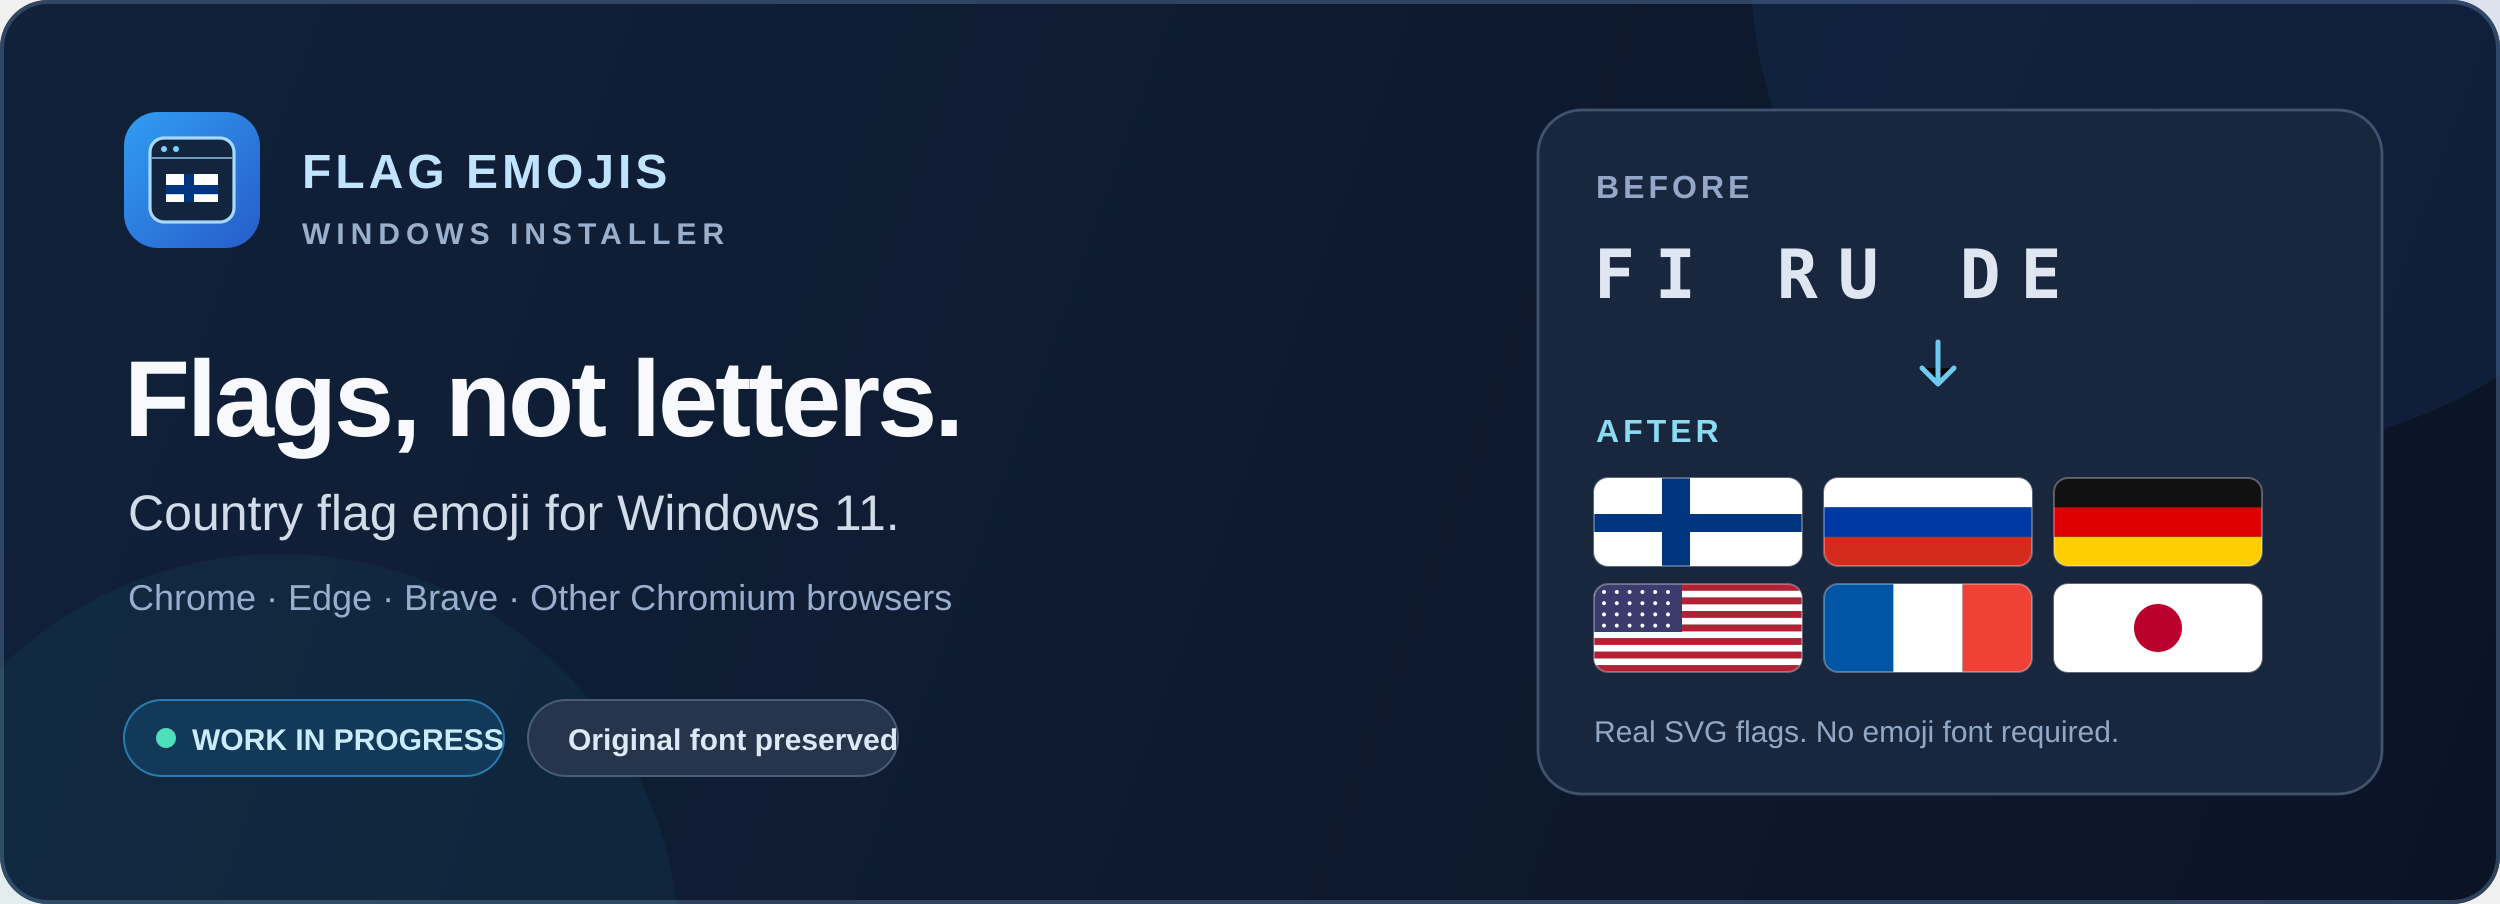
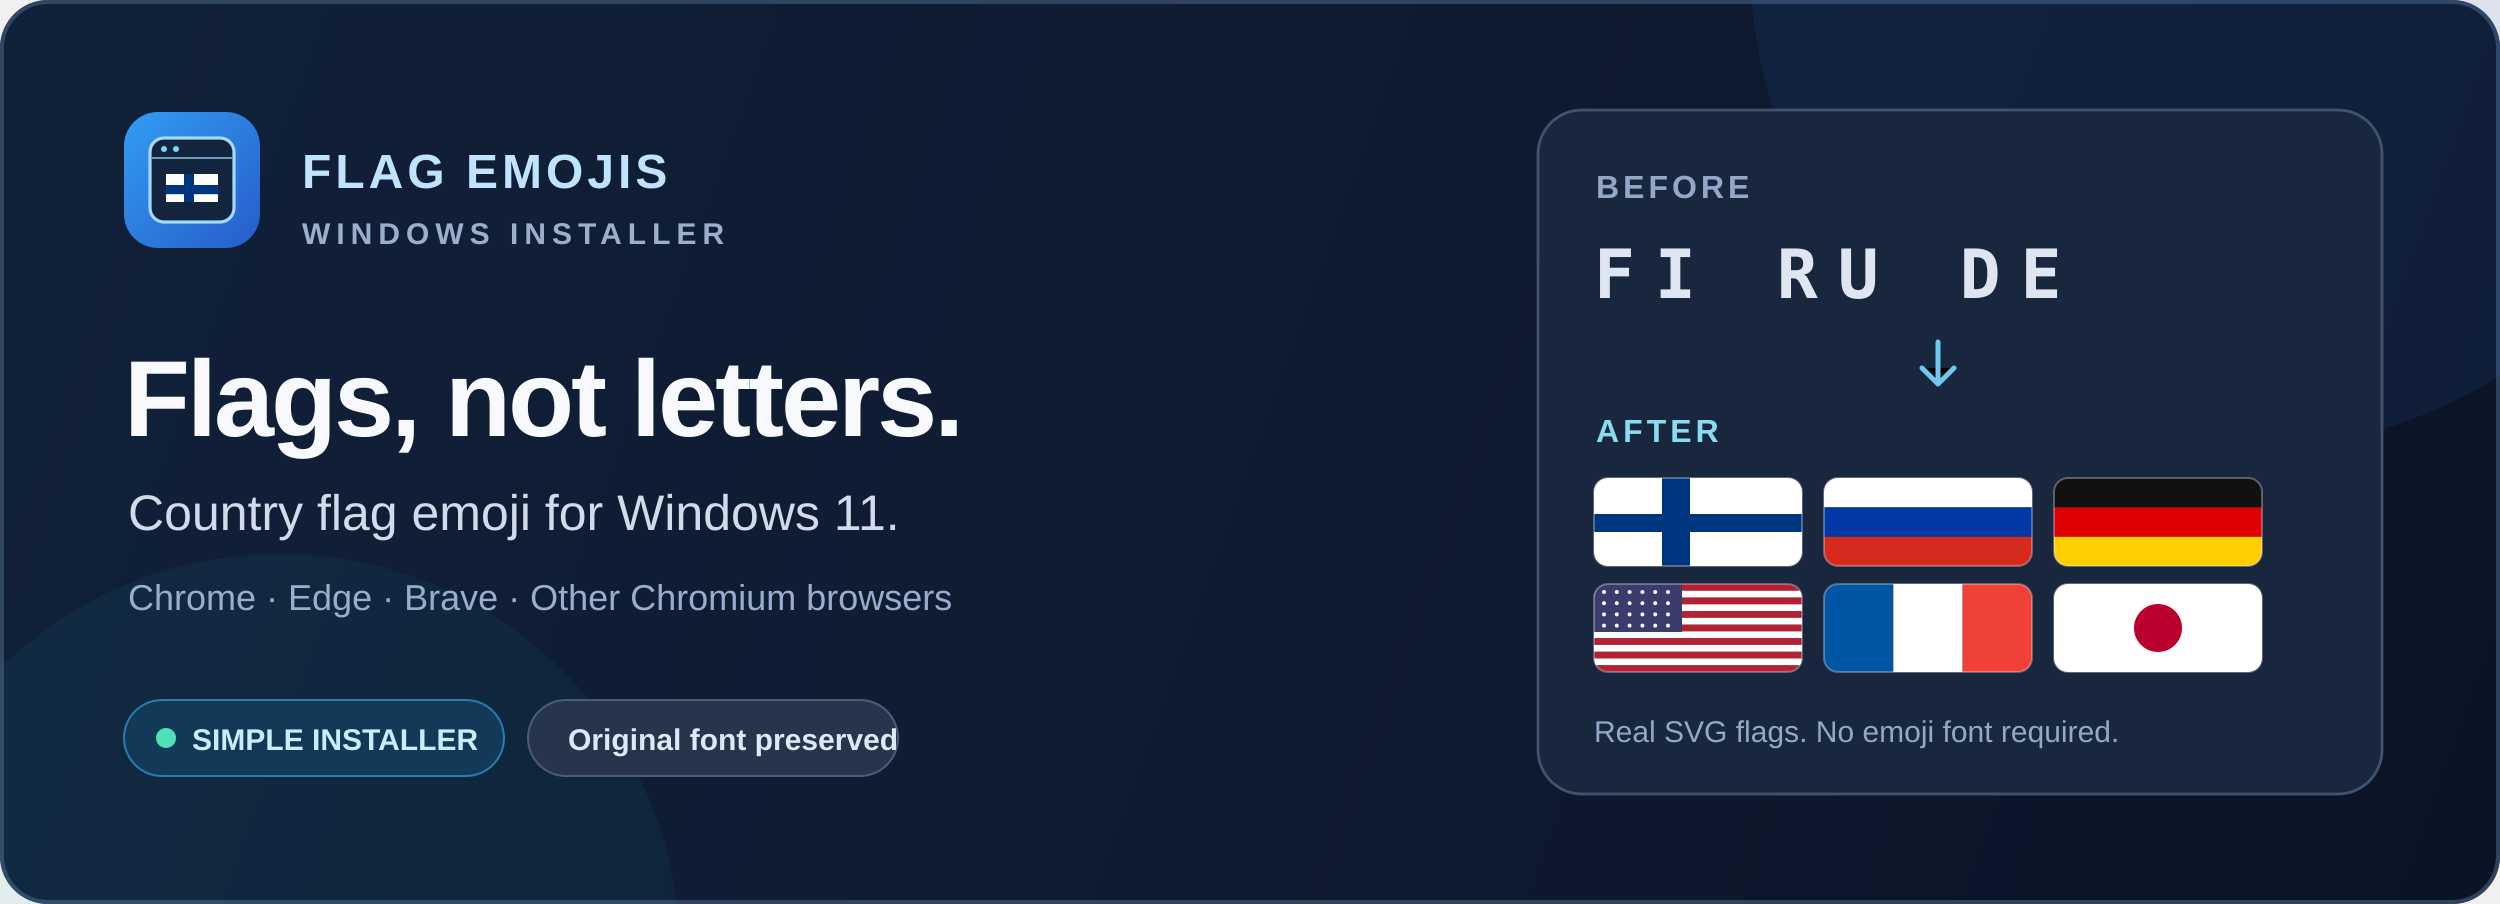
<svg xmlns="http://www.w3.org/2000/svg" width="1250" height="452" viewBox="0 0 1250 452" role="img" aria-labelledby="title desc">
  <defs>
    <linearGradient id="bg" x1="0" y1="0" x2="1250" y2="452" gradientUnits="userSpaceOnUse">
      <stop stop-color="#11213A" />
      <stop offset="1" stop-color="#0B1426" />
    </linearGradient>
    <linearGradient id="lg" x1="0" y1="0" x2="68" y2="68" gradientUnits="userSpaceOnUse">
      <stop stop-color="#319DF2" />
      <stop offset="1" stop-color="#275CC9" />
    </linearGradient>
  </defs>
  <rect width="1250" height="452" rx="24" fill="url(#bg)" />
  <rect x="1" y="1" width="1248" height="450" rx="23" fill="none" stroke="#405674" stroke-opacity=".7" stroke-width="2" />
  <circle cx="1120" cy="-20" r="245" fill="#3774DF" opacity=".1" />
  <circle cx="140" cy="477" r="200" fill="#22B8C5" opacity=".06" />
  <g transform="translate(62 56)">
    <rect x="0" y="0" width="68" height="68" rx="17" fill="url(#lg)" />
    <rect x="13" y="13" width="42" height="42" rx="7" fill="#12243E" stroke="#A5D9FF" stroke-width="1.6" />
    <path d="M14 23H54" stroke="#A5D9FF" stroke-opacity=".65" />
    <circle cx="20" cy="18.5" r="1.5" fill="#7DD3FC" />
    <circle cx="26" cy="18.5" r="1.5" fill="#7DD3FC" />
    <rect x="21" y="31" width="26" height="14" fill="#fff" />
    <rect x="21" y="36.5" width="26" height="4.6" fill="#003580" />
    <rect x="30" y="31" width="5" height="14" fill="#003580" />
  </g>
  <text x="151" y="94" fill="#C0E4FF" font-family="Segoe UI,Arial,sans-serif" font-size="24" font-weight="750" letter-spacing="2">FLAG EMOJIS</text>
  <text x="151" y="122" fill="#9AAFCB" font-family="Segoe UI,Arial,sans-serif" font-size="15" font-weight="600" letter-spacing="3">WINDOWS INSTALLER</text>
  <text x="62" y="218" fill="#F7F9FD" font-family="Segoe UI,Arial,sans-serif" font-size="54" font-weight="750" letter-spacing="-1.5">Flags, not letters.</text>
  <text x="64" y="265" fill="#D1DBE9" font-family="Segoe UI,Arial,sans-serif" font-size="25">Country flag emoji for Windows 11.</text>
  <text x="64" y="305" fill="#99AECF" font-family="Segoe UI,Arial,sans-serif" font-size="18">Chrome · Edge · Brave · Other Chromium browsers</text>
  <rect x="62" y="350" width="190" height="38" rx="19" fill="#123957" stroke="#287CAF" />
  <circle cx="83" cy="369" r="5" fill="#4EE0BB" />
-   <text x="96" y="375" fill="#CAECFC" font-family="Segoe UI,Arial,sans-serif" font-size="15" font-weight="700">WORK IN PROGRESS</text>
+   <text x="96" y="375" fill="#CAECFC" font-family="Segoe UI,Arial,sans-serif" font-size="15" font-weight="700">SIMPLE INSTALLER</text>
  <rect x="264" y="350" width="185" height="38" rx="19" fill="#26344C" stroke="#4A5D78" />
  <text x="284" y="375" fill="#DEE9F7" font-family="Segoe UI,Arial,sans-serif" font-size="15" font-weight="600">Original font preserved</text>
  <rect x="769" y="55" width="422" height="342" rx="22" fill="#19273E" stroke="#40526C" stroke-width="1.4" />
  <text x="798" y="99" fill="#93A8C8" font-family="Segoe UI,Arial,sans-serif" font-size="16" font-weight="750" letter-spacing="2">BEFORE</text>
  <text x="797" y="149" fill="#E0E6F1" font-family="Consolas,monospace" font-size="34" font-weight="700" letter-spacing="10">FI RU DE</text>
  <path d="M969 171V192M961 184L969 192L977 184" stroke="#6EC8F0" stroke-width="2.5" stroke-linecap="round" stroke-linejoin="round" />
  <text x="798" y="221" fill="#8ADAF0" font-family="Segoe UI,Arial,sans-serif" font-size="16" font-weight="750" letter-spacing="2">AFTER</text>
  <g transform="translate(797 239)">
    <defs>
      <clipPath id="f-fi">
        <rect width="104" height="44" rx="7" />
      </clipPath>
    </defs>
    <g clip-path="url(#f-fi)">
      <rect x="0" y="0" width="104" height="44" fill="#fff" />
      <rect x="0" y="18" width="104" height="9" fill="#003580" />
      <rect x="34" y="0" width="14" height="44" fill="#003580" />
    </g>
    <rect width="104" height="44" rx="7" fill="none" stroke="#fff" stroke-opacity=".3" />
  </g>
  <g transform="translate(912 239)">
    <defs>
      <clipPath id="f-ru">
        <rect width="104" height="44" rx="7" />
      </clipPath>
    </defs>
    <g clip-path="url(#f-ru)">
      <rect x="0" y="0" width="104" height="14.7" fill="#fff" />
      <rect x="0" y="14.7" width="104" height="14.7" fill="#0039A6" />
      <rect x="0" y="29.4" width="104" height="14.6" fill="#D52B1E" />
    </g>
    <rect width="104" height="44" rx="7" fill="none" stroke="#fff" stroke-opacity=".3" />
  </g>
  <g transform="translate(1027 239)">
    <defs>
      <clipPath id="f-de">
        <rect width="104" height="44" rx="7" />
      </clipPath>
    </defs>
    <g clip-path="url(#f-de)">
      <rect x="0" y="0" width="104" height="14.7" fill="#111" />
      <rect x="0" y="14.7" width="104" height="14.7" fill="#DD0000" />
      <rect x="0" y="29.4" width="104" height="14.6" fill="#FFCE00" />
    </g>
    <rect width="104" height="44" rx="7" fill="none" stroke="#fff" stroke-opacity=".3" />
  </g>
  <g transform="translate(797 292)">
    <defs>
      <clipPath id="f-us">
        <rect width="104" height="44" rx="7" />
      </clipPath>
    </defs>
    <g clip-path="url(#f-us)">
      <rect x="0" y="0" width="104" height="3.485" fill="#B22234" />
      <rect x="0" y="3.385" width="104" height="3.485" fill="#fff" />
      <rect x="0" y="6.769" width="104" height="3.485" fill="#B22234" />
      <rect x="0" y="10.154" width="104" height="3.485" fill="#fff" />
      <rect x="0" y="13.538" width="104" height="3.485" fill="#B22234" />
      <rect x="0" y="16.923" width="104" height="3.485" fill="#fff" />
      <rect x="0" y="20.308" width="104" height="3.485" fill="#B22234" />
      <rect x="0" y="23.692" width="104" height="3.485" fill="#fff" />
      <rect x="0" y="27.077" width="104" height="3.485" fill="#B22234" />
      <rect x="0" y="30.462" width="104" height="3.485" fill="#fff" />
      <rect x="0" y="33.846" width="104" height="3.485" fill="#B22234" />
      <rect x="0" y="37.231" width="104" height="3.485" fill="#fff" />
      <rect x="0" y="40.615" width="104" height="3.485" fill="#B22234" />
      <rect x="0" y="0" width="44" height="24" fill="#3C3B6E" />
      <circle cx="5" cy="4" r="1" fill="#fff" />
      <circle cx="11.4" cy="4" r="1" fill="#fff" />
      <circle cx="17.8" cy="4" r="1" fill="#fff" />
      <circle cx="24.2" cy="4" r="1" fill="#fff" />
      <circle cx="30.6" cy="4" r="1" fill="#fff" />
      <circle cx="37" cy="4" r="1" fill="#fff" />
      <circle cx="5" cy="9.6" r="1" fill="#fff" />
      <circle cx="11.4" cy="9.6" r="1" fill="#fff" />
      <circle cx="17.8" cy="9.6" r="1" fill="#fff" />
      <circle cx="24.2" cy="9.6" r="1" fill="#fff" />
      <circle cx="30.6" cy="9.6" r="1" fill="#fff" />
      <circle cx="37" cy="9.6" r="1" fill="#fff" />
      <circle cx="5" cy="15.2" r="1" fill="#fff" />
      <circle cx="11.4" cy="15.2" r="1" fill="#fff" />
      <circle cx="17.8" cy="15.2" r="1" fill="#fff" />
      <circle cx="24.2" cy="15.2" r="1" fill="#fff" />
      <circle cx="30.6" cy="15.2" r="1" fill="#fff" />
      <circle cx="37" cy="15.2" r="1" fill="#fff" />
      <circle cx="5" cy="20.8" r="1" fill="#fff" />
      <circle cx="11.4" cy="20.8" r="1" fill="#fff" />
      <circle cx="17.8" cy="20.8" r="1" fill="#fff" />
      <circle cx="24.2" cy="20.8" r="1" fill="#fff" />
      <circle cx="30.6" cy="20.8" r="1" fill="#fff" />
      <circle cx="37" cy="20.8" r="1" fill="#fff" />
    </g>
    <rect width="104" height="44" rx="7" fill="none" stroke="#fff" stroke-opacity=".3" />
  </g>
  <g transform="translate(912 292)">
    <defs>
      <clipPath id="f-fr">
        <rect width="104" height="44" rx="7" />
      </clipPath>
    </defs>
    <g clip-path="url(#f-fr)">
      <rect x="0" y="0" width="34.67" height="44" fill="#0055A4" />
      <rect x="34.67" y="0" width="34.67" height="44" fill="#fff" />
      <rect x="69.34" y="0" width="34.66" height="44" fill="#EF4135" />
    </g>
    <rect width="104" height="44" rx="7" fill="none" stroke="#fff" stroke-opacity=".3" />
  </g>
  <g transform="translate(1027 292)">
    <defs>
      <clipPath id="f-jp">
        <rect width="104" height="44" rx="7" />
      </clipPath>
    </defs>
    <g clip-path="url(#f-jp)">
      <rect x="0" y="0" width="104" height="44" fill="#fff" />
      <circle cx="52" cy="22" r="12" fill="#BC002D" />
    </g>
    <rect width="104" height="44" rx="7" fill="none" stroke="#fff" stroke-opacity=".3" />
  </g>
  <text x="797" y="371" fill="#91A8C7" font-family="Segoe UI,Arial,sans-serif" font-size="15">Real SVG flags. No emoji font required.</text>
</svg>
